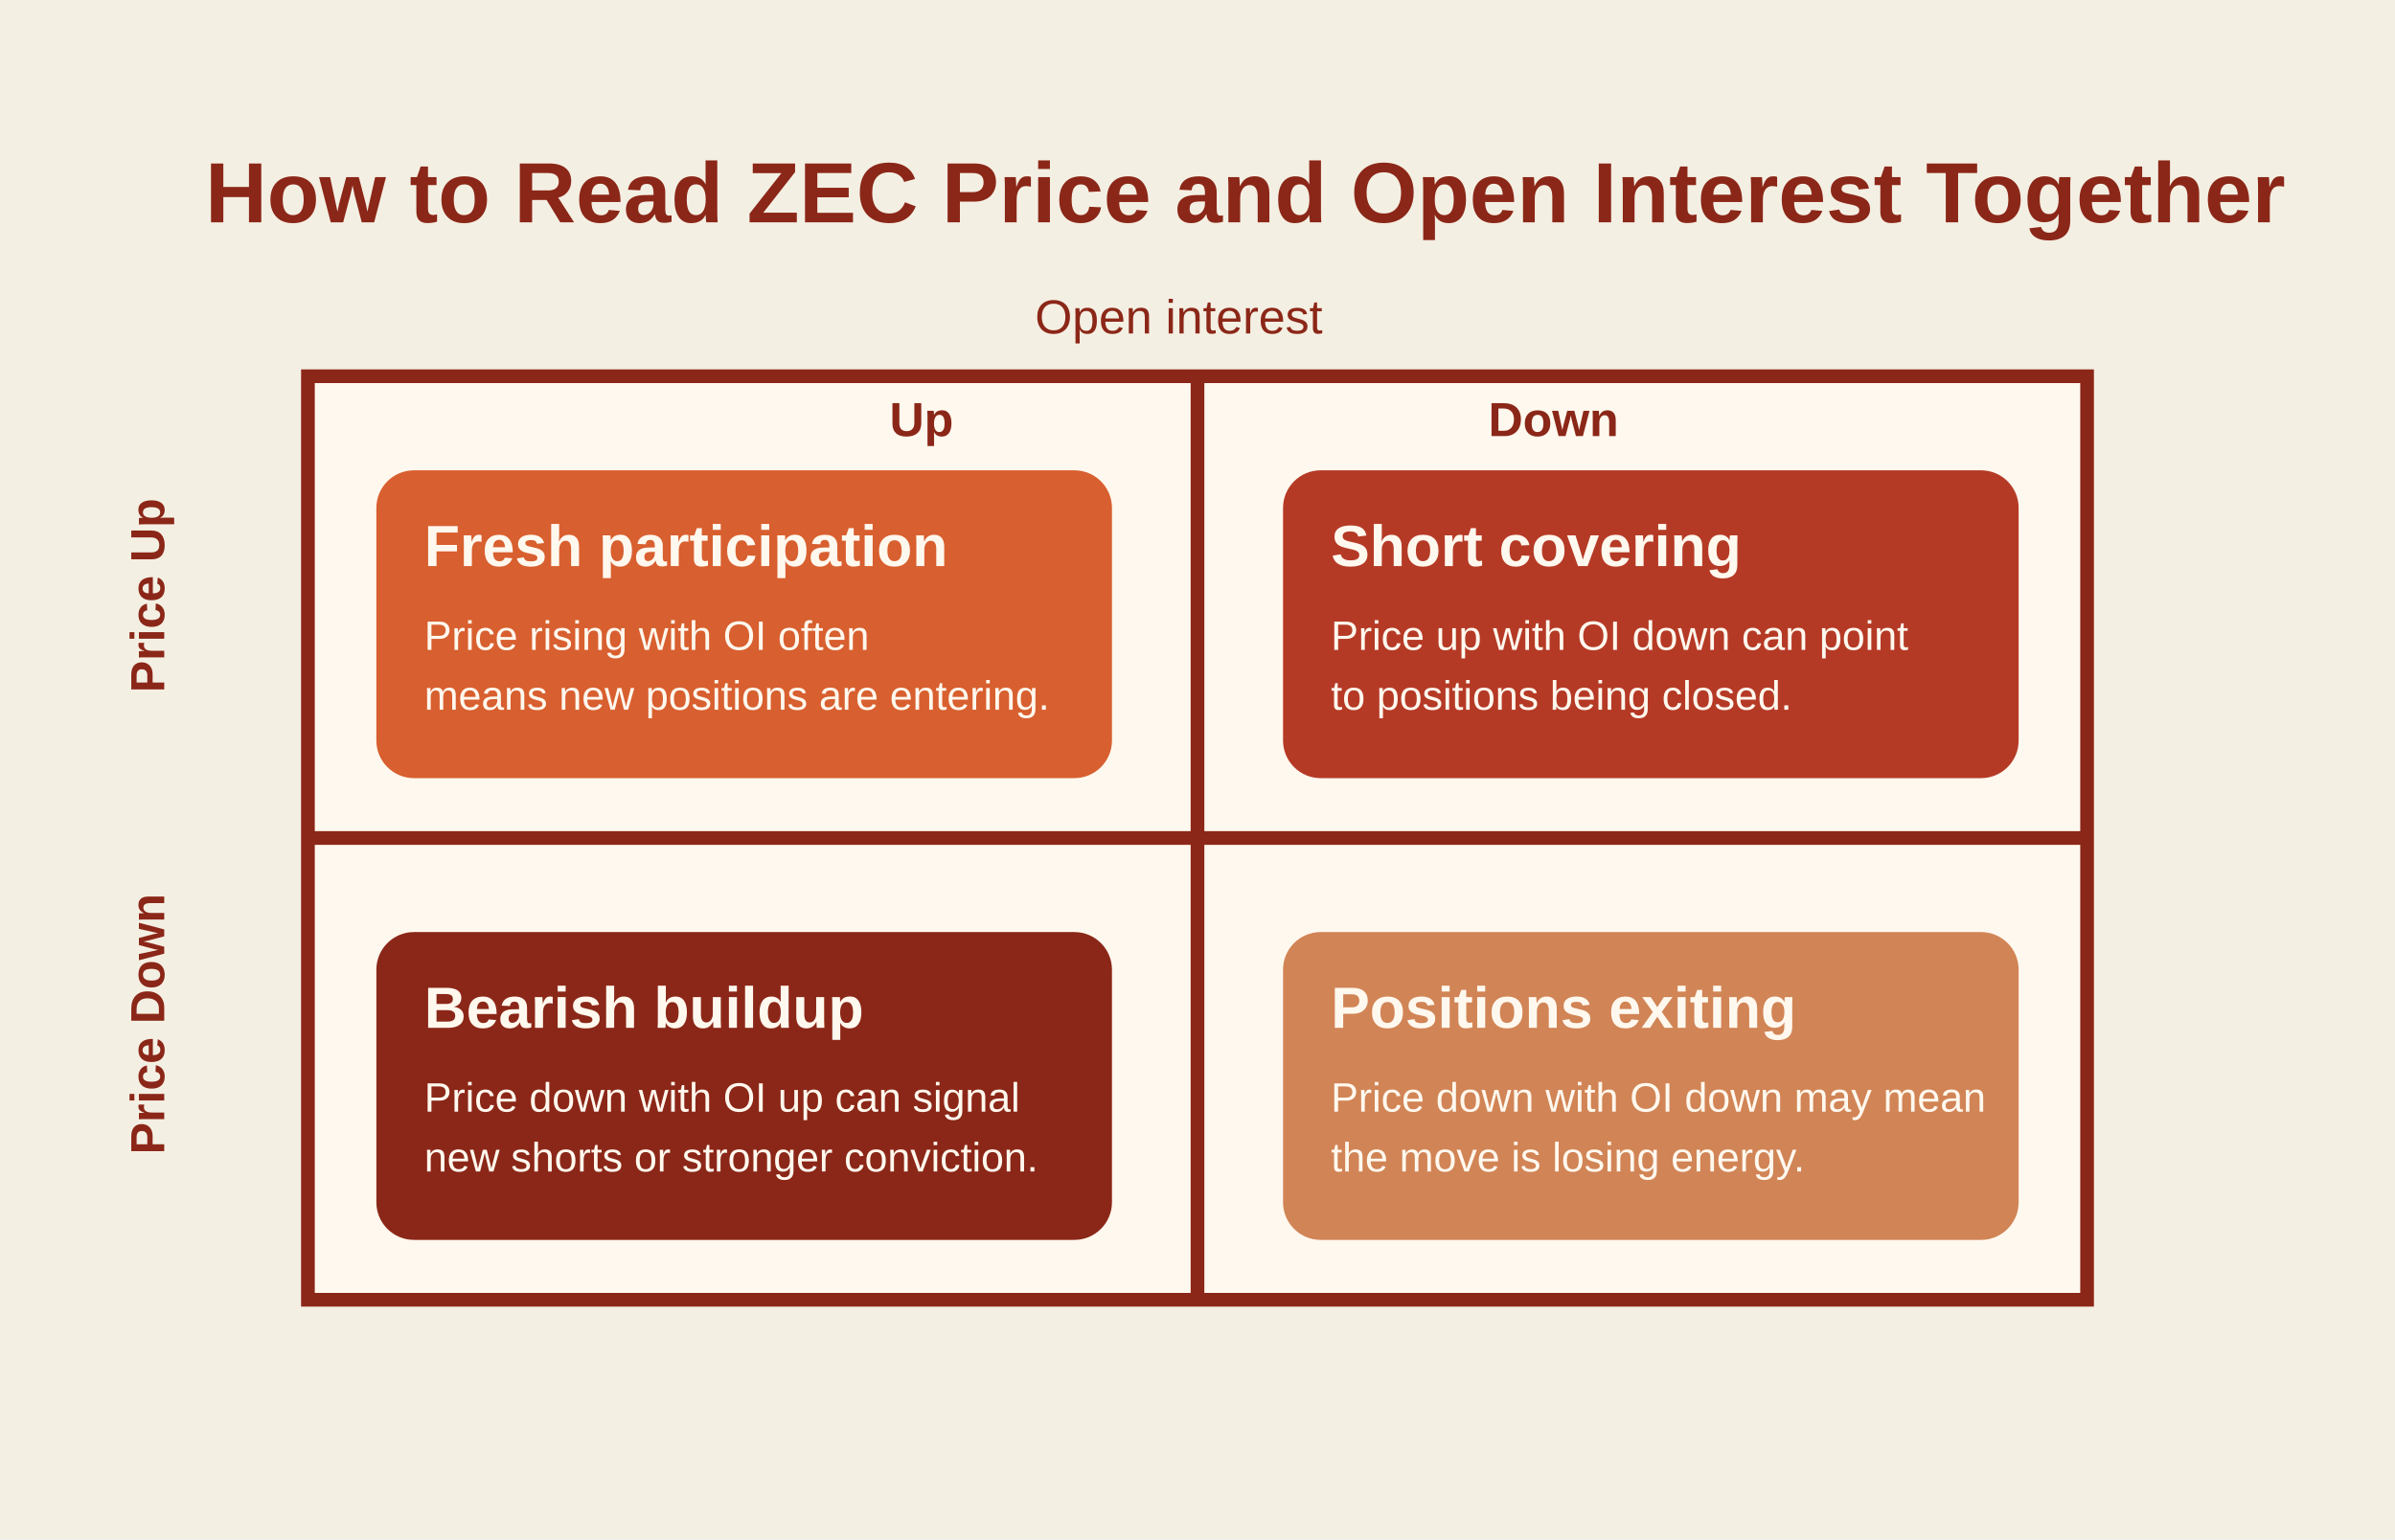
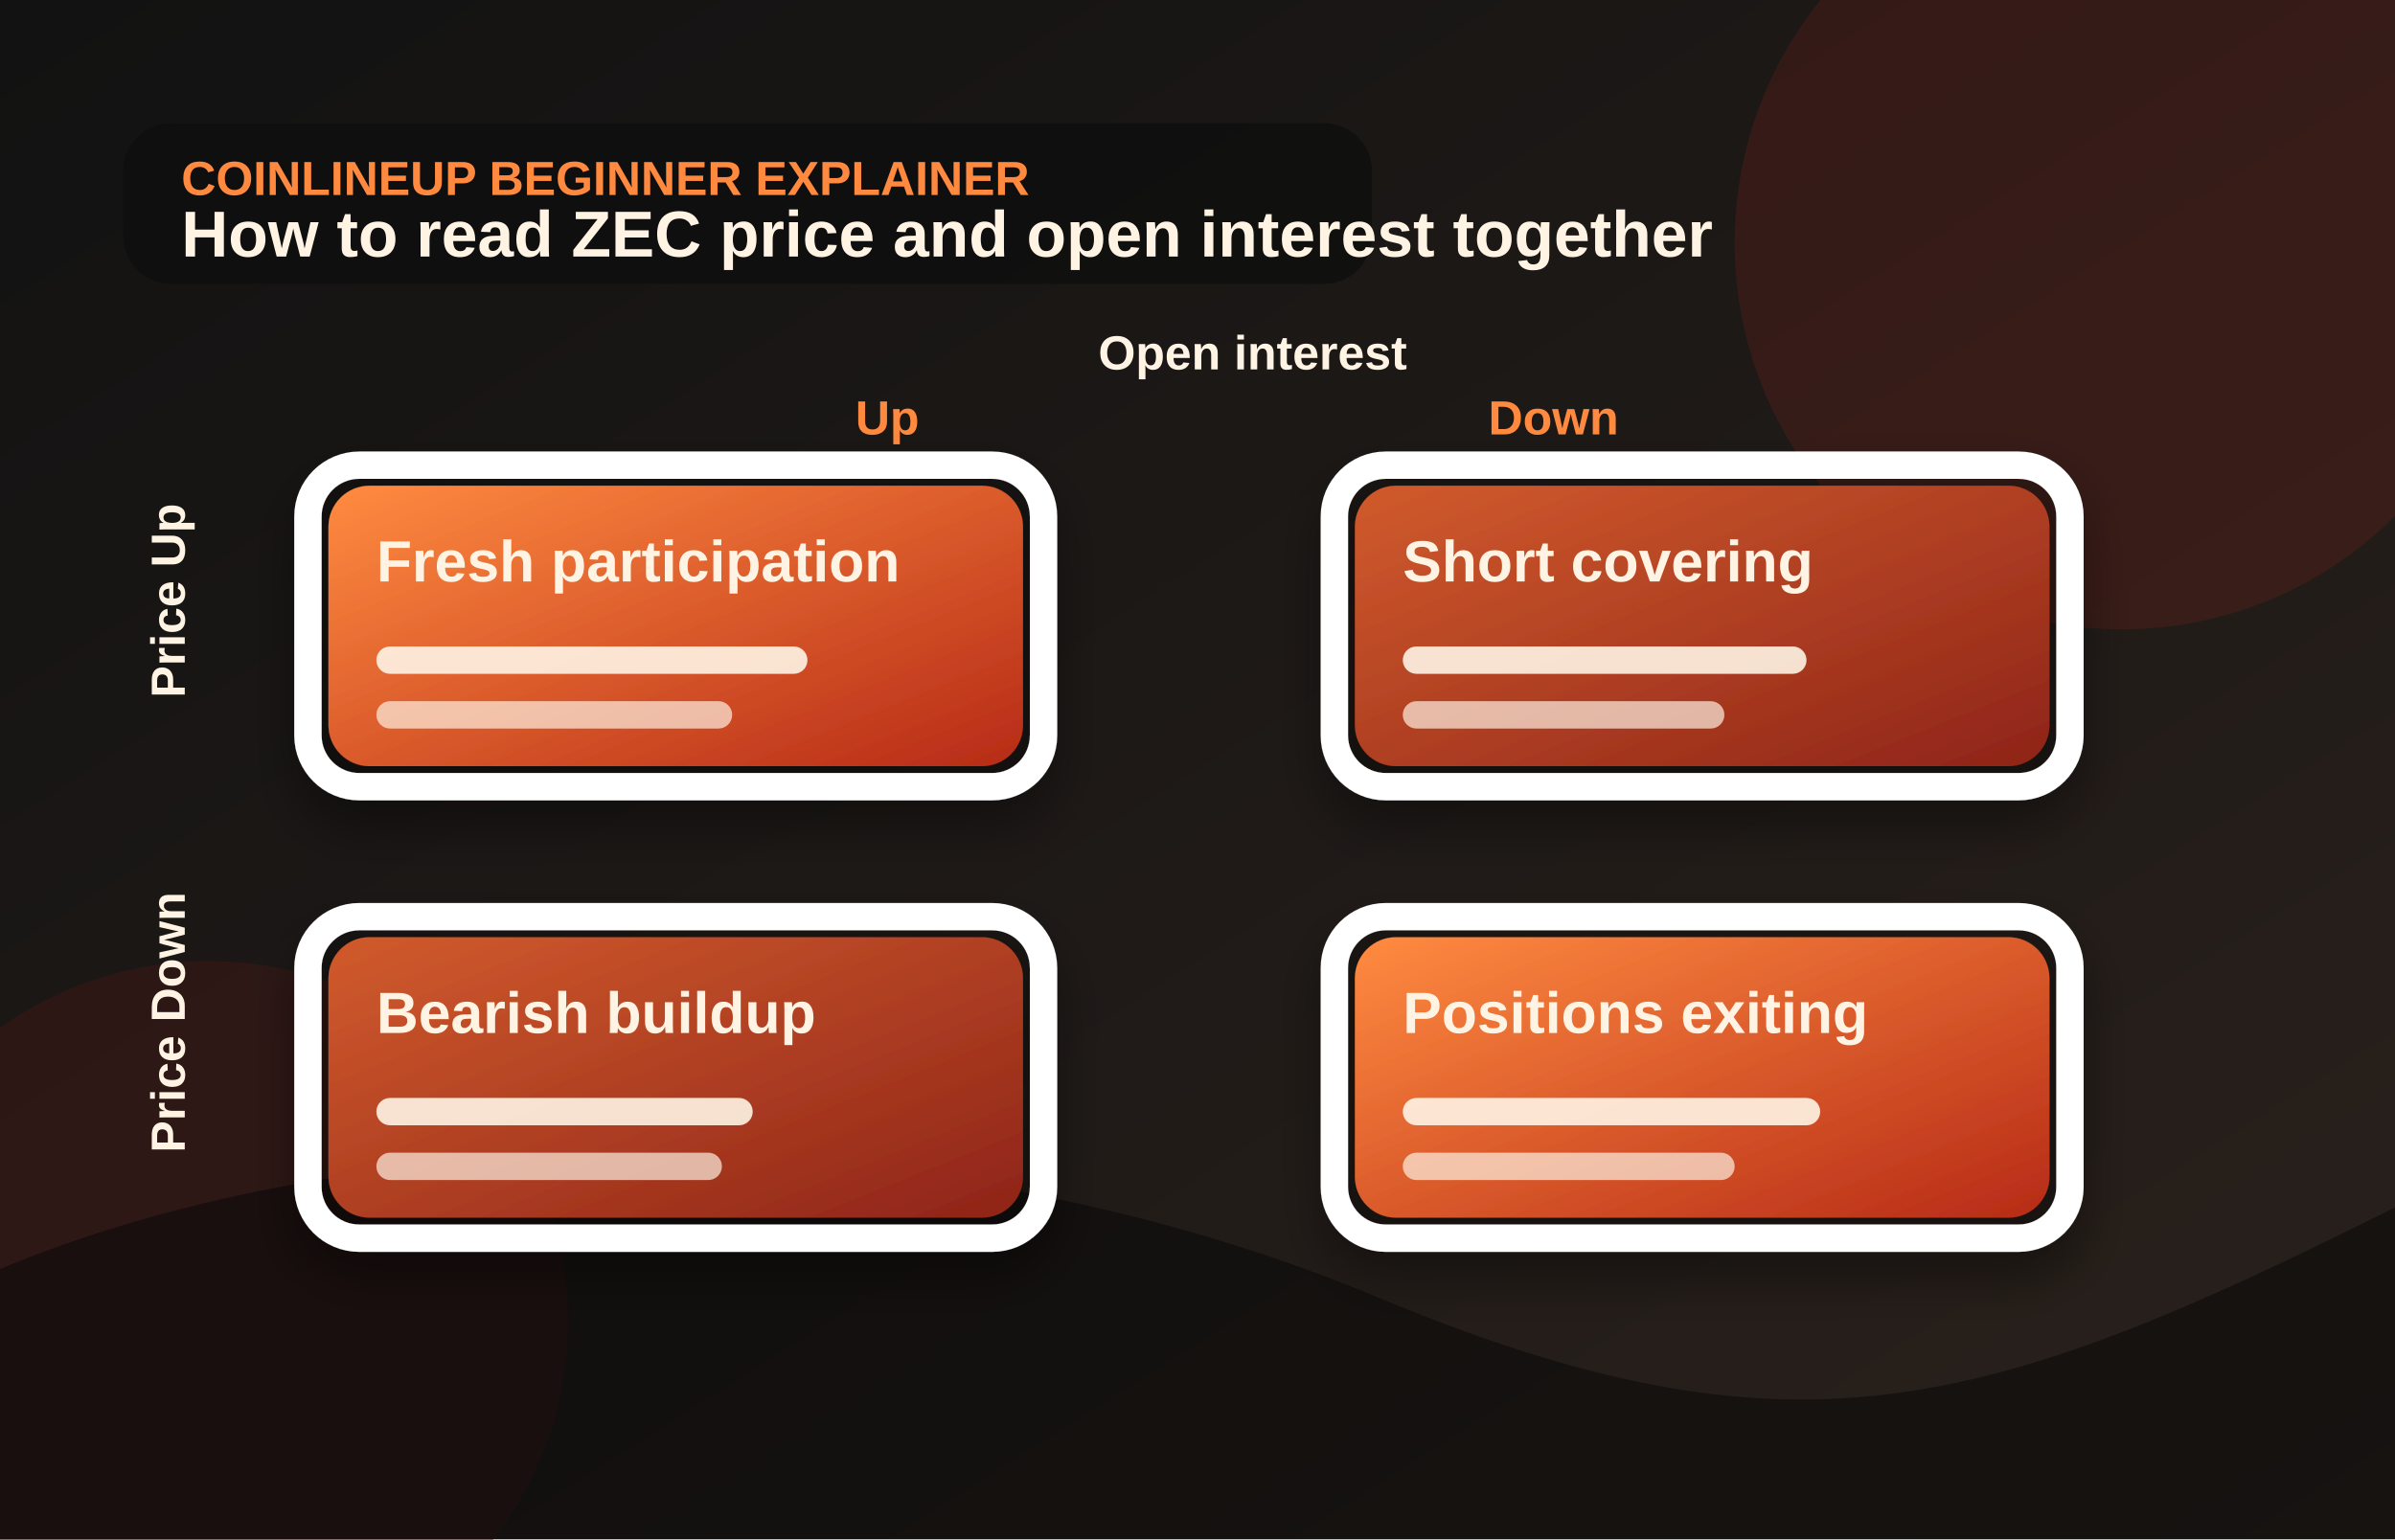
<svg xmlns="http://www.w3.org/2000/svg" width="1400" height="900" viewBox="0 0 1400 900">
-   <rect width="1400" height="900" fill="#f4efe3" />
-   <text x="120" y="130" font-family="Arial, sans-serif" font-size="50" font-weight="700" fill="#8b2718">How to Read ZEC Price and Open Interest Together</text>
-   <rect x="180" y="220" width="1040" height="540" fill="#fff8ee" stroke="#8b2718" stroke-width="8" />
-   <line x1="700" y1="220" x2="700" y2="760" stroke="#8b2718" stroke-width="8" />
-   <line x1="180" y1="490" x2="1220" y2="490" stroke="#8b2718" stroke-width="8" />
-   <text x="605" y="195" font-family="Arial, sans-serif" font-size="28" fill="#8b2718">Open interest</text>
-   <text x="520" y="255" font-family="Arial, sans-serif" font-size="28" font-weight="700" fill="#8b2718">Up</text>
-   <text x="870" y="255" font-family="Arial, sans-serif" font-size="28" font-weight="700" fill="#8b2718">Down</text>
-   <text x="96" y="405" font-family="Arial, sans-serif" font-size="28" font-weight="700" fill="#8b2718" transform="rotate(-90 96 405)">Price Up</text>
-   <text x="96" y="675" font-family="Arial, sans-serif" font-size="28" font-weight="700" fill="#8b2718" transform="rotate(-90 96 675)">Price Down</text>
-   <g transform="translate(220 275)">
-     <rect width="430" height="180" rx="22" fill="#d85f2f" />
-     <text x="28" y="56" font-family="Arial, sans-serif" font-size="34" font-weight="700" fill="#fff8ee">Fresh participation</text>
-     <text x="28" y="105" font-family="Arial, sans-serif" font-size="24" fill="#fff8ee">Price rising with OI often</text>
-     <text x="28" y="140" font-family="Arial, sans-serif" font-size="24" fill="#fff8ee">means new positions are entering.</text>
+   <defs>
+     <linearGradient id="bg" x1="0" y1="0" x2="1" y2="1">
+       <stop offset="0%" stop-color="#121212" />
+       <stop offset="100%" stop-color="#2a211c" />
+     </linearGradient>
+     <linearGradient id="warm" x1="0" y1="0" x2="1" y2="1">
+       <stop offset="0%" stop-color="#ff8b40" />
+       <stop offset="100%" stop-color="#b62b17" />
+     </linearGradient>
+     <linearGradient id="warm2" x1="0" y1="0" x2="1" y2="1">
+       <stop offset="0%" stop-color="#d15b2d" />
+       <stop offset="100%" stop-color="#8e2418" />
+     </linearGradient>
+     <filter id="shadow" x="-20%" y="-20%" width="160%" height="160%">
+       <feDropShadow dx="0" dy="16" stdDeviation="14" flood-color="#000000" flood-opacity="0.42" />
+     </filter>
+   </defs>
+   <rect width="1400" height="900" fill="url(#bg)" />
+   <circle cx="1240" cy="142" r="226" fill="#5b1f18" opacity="0.4" />
+   <circle cx="122" cy="772" r="210" fill="#411814" opacity="0.48" />
+   <path d="M0 742 C230 646, 560 656, 804 758 S1160 826, 1400 706 L1400 900 L0 900 Z" fill="#090909" opacity="0.58" />
+   <rect x="72" y="72" width="730" height="94" rx="28" fill="#0e0e0e" opacity="0.84" />
+   <text x="106" y="114" font-family="Arial, sans-serif" font-size="28" font-weight="700" fill="#ff8a3f">COINLINEUP BEGINNER EXPLAINER</text>
+   <text x="106" y="150" font-family="Arial, sans-serif" font-size="38" font-weight="800" fill="#fff4e4">How to read ZEC price and open interest together</text>
+   <text x="642" y="216" font-family="Arial, sans-serif" font-size="28" font-weight="700" fill="#fff4e4">Open interest</text>
+   <text x="500" y="254" font-family="Arial, sans-serif" font-size="28" font-weight="800" fill="#ff8a3f">Up</text>
+   <text x="870" y="254" font-family="Arial, sans-serif" font-size="28" font-weight="800" fill="#ff8a3f">Down</text>
+   <text x="108" y="408" font-family="Arial, sans-serif" font-size="28" font-weight="800" fill="#fff4e4" transform="rotate(-90 108 408)">Price Up</text>
+   <text x="108" y="674" font-family="Arial, sans-serif" font-size="28" font-weight="800" fill="#fff4e4" transform="rotate(-90 108 674)">Price Down</text>
+   <g transform="translate(192 284)" filter="url(#shadow)">
+     <rect x="-12" y="-12" width="430" height="188" rx="30" fill="none" stroke="#ffffff" stroke-width="16" />
+     <rect width="406" height="164" rx="24" fill="url(#warm)" />
+     <text x="28" y="56" font-family="Arial, sans-serif" font-size="34" font-weight="800" fill="#fff4e4">Fresh participation</text>
+     <rect x="28" y="94" width="252" height="16" rx="8" fill="#fff4e4" opacity="0.9" />
+     <rect x="28" y="126" width="208" height="16" rx="8" fill="#fff4e4" opacity="0.68" />
  </g>
-   <g transform="translate(750 275)">
-     <rect width="430" height="180" rx="22" fill="#b53a26" />
-     <text x="28" y="56" font-family="Arial, sans-serif" font-size="34" font-weight="700" fill="#fff8ee">Short covering</text>
-     <text x="28" y="105" font-family="Arial, sans-serif" font-size="24" fill="#fff8ee">Price up with OI down can point</text>
-     <text x="28" y="140" font-family="Arial, sans-serif" font-size="24" fill="#fff8ee">to positions being closed.</text>
+   <g transform="translate(792 284)" filter="url(#shadow)">
+     <rect x="-12" y="-12" width="430" height="188" rx="30" fill="none" stroke="#ffffff" stroke-width="16" />
+     <rect width="406" height="164" rx="24" fill="url(#warm2)" />
+     <text x="28" y="56" font-family="Arial, sans-serif" font-size="34" font-weight="800" fill="#fff4e4">Short covering</text>
+     <rect x="28" y="94" width="236" height="16" rx="8" fill="#fff4e4" opacity="0.9" />
+     <rect x="28" y="126" width="188" height="16" rx="8" fill="#fff4e4" opacity="0.68" />
  </g>
-   <g transform="translate(220 545)">
-     <rect width="430" height="180" rx="22" fill="#8b2718" />
-     <text x="28" y="56" font-family="Arial, sans-serif" font-size="34" font-weight="700" fill="#fff8ee">Bearish buildup</text>
-     <text x="28" y="105" font-family="Arial, sans-serif" font-size="24" fill="#fff8ee">Price down with OI up can signal</text>
-     <text x="28" y="140" font-family="Arial, sans-serif" font-size="24" fill="#fff8ee">new shorts or stronger conviction.</text>
+   <g transform="translate(192 548)" filter="url(#shadow)">
+     <rect x="-12" y="-12" width="430" height="188" rx="30" fill="none" stroke="#ffffff" stroke-width="16" />
+     <rect width="406" height="164" rx="24" fill="url(#warm2)" />
+     <text x="28" y="56" font-family="Arial, sans-serif" font-size="34" font-weight="800" fill="#fff4e4">Bearish buildup</text>
+     <rect x="28" y="94" width="220" height="16" rx="8" fill="#fff4e4" opacity="0.9" />
+     <rect x="28" y="126" width="202" height="16" rx="8" fill="#fff4e4" opacity="0.68" />
  </g>
-   <g transform="translate(750 545)">
-     <rect width="430" height="180" rx="22" fill="#d18455" />
-     <text x="28" y="56" font-family="Arial, sans-serif" font-size="34" font-weight="700" fill="#fff8ee">Positions exiting</text>
-     <text x="28" y="105" font-family="Arial, sans-serif" font-size="24" fill="#fff8ee">Price down with OI down may mean</text>
-     <text x="28" y="140" font-family="Arial, sans-serif" font-size="24" fill="#fff8ee">the move is losing energy.</text>
+   <g transform="translate(792 548)" filter="url(#shadow)">
+     <rect x="-12" y="-12" width="430" height="188" rx="30" fill="none" stroke="#ffffff" stroke-width="16" />
+     <rect width="406" height="164" rx="24" fill="url(#warm)" />
+     <text x="28" y="56" font-family="Arial, sans-serif" font-size="34" font-weight="800" fill="#fff4e4">Positions exiting</text>
+     <rect x="28" y="94" width="244" height="16" rx="8" fill="#fff4e4" opacity="0.9" />
+     <rect x="28" y="126" width="194" height="16" rx="8" fill="#fff4e4" opacity="0.68" />
  </g>
</svg>
